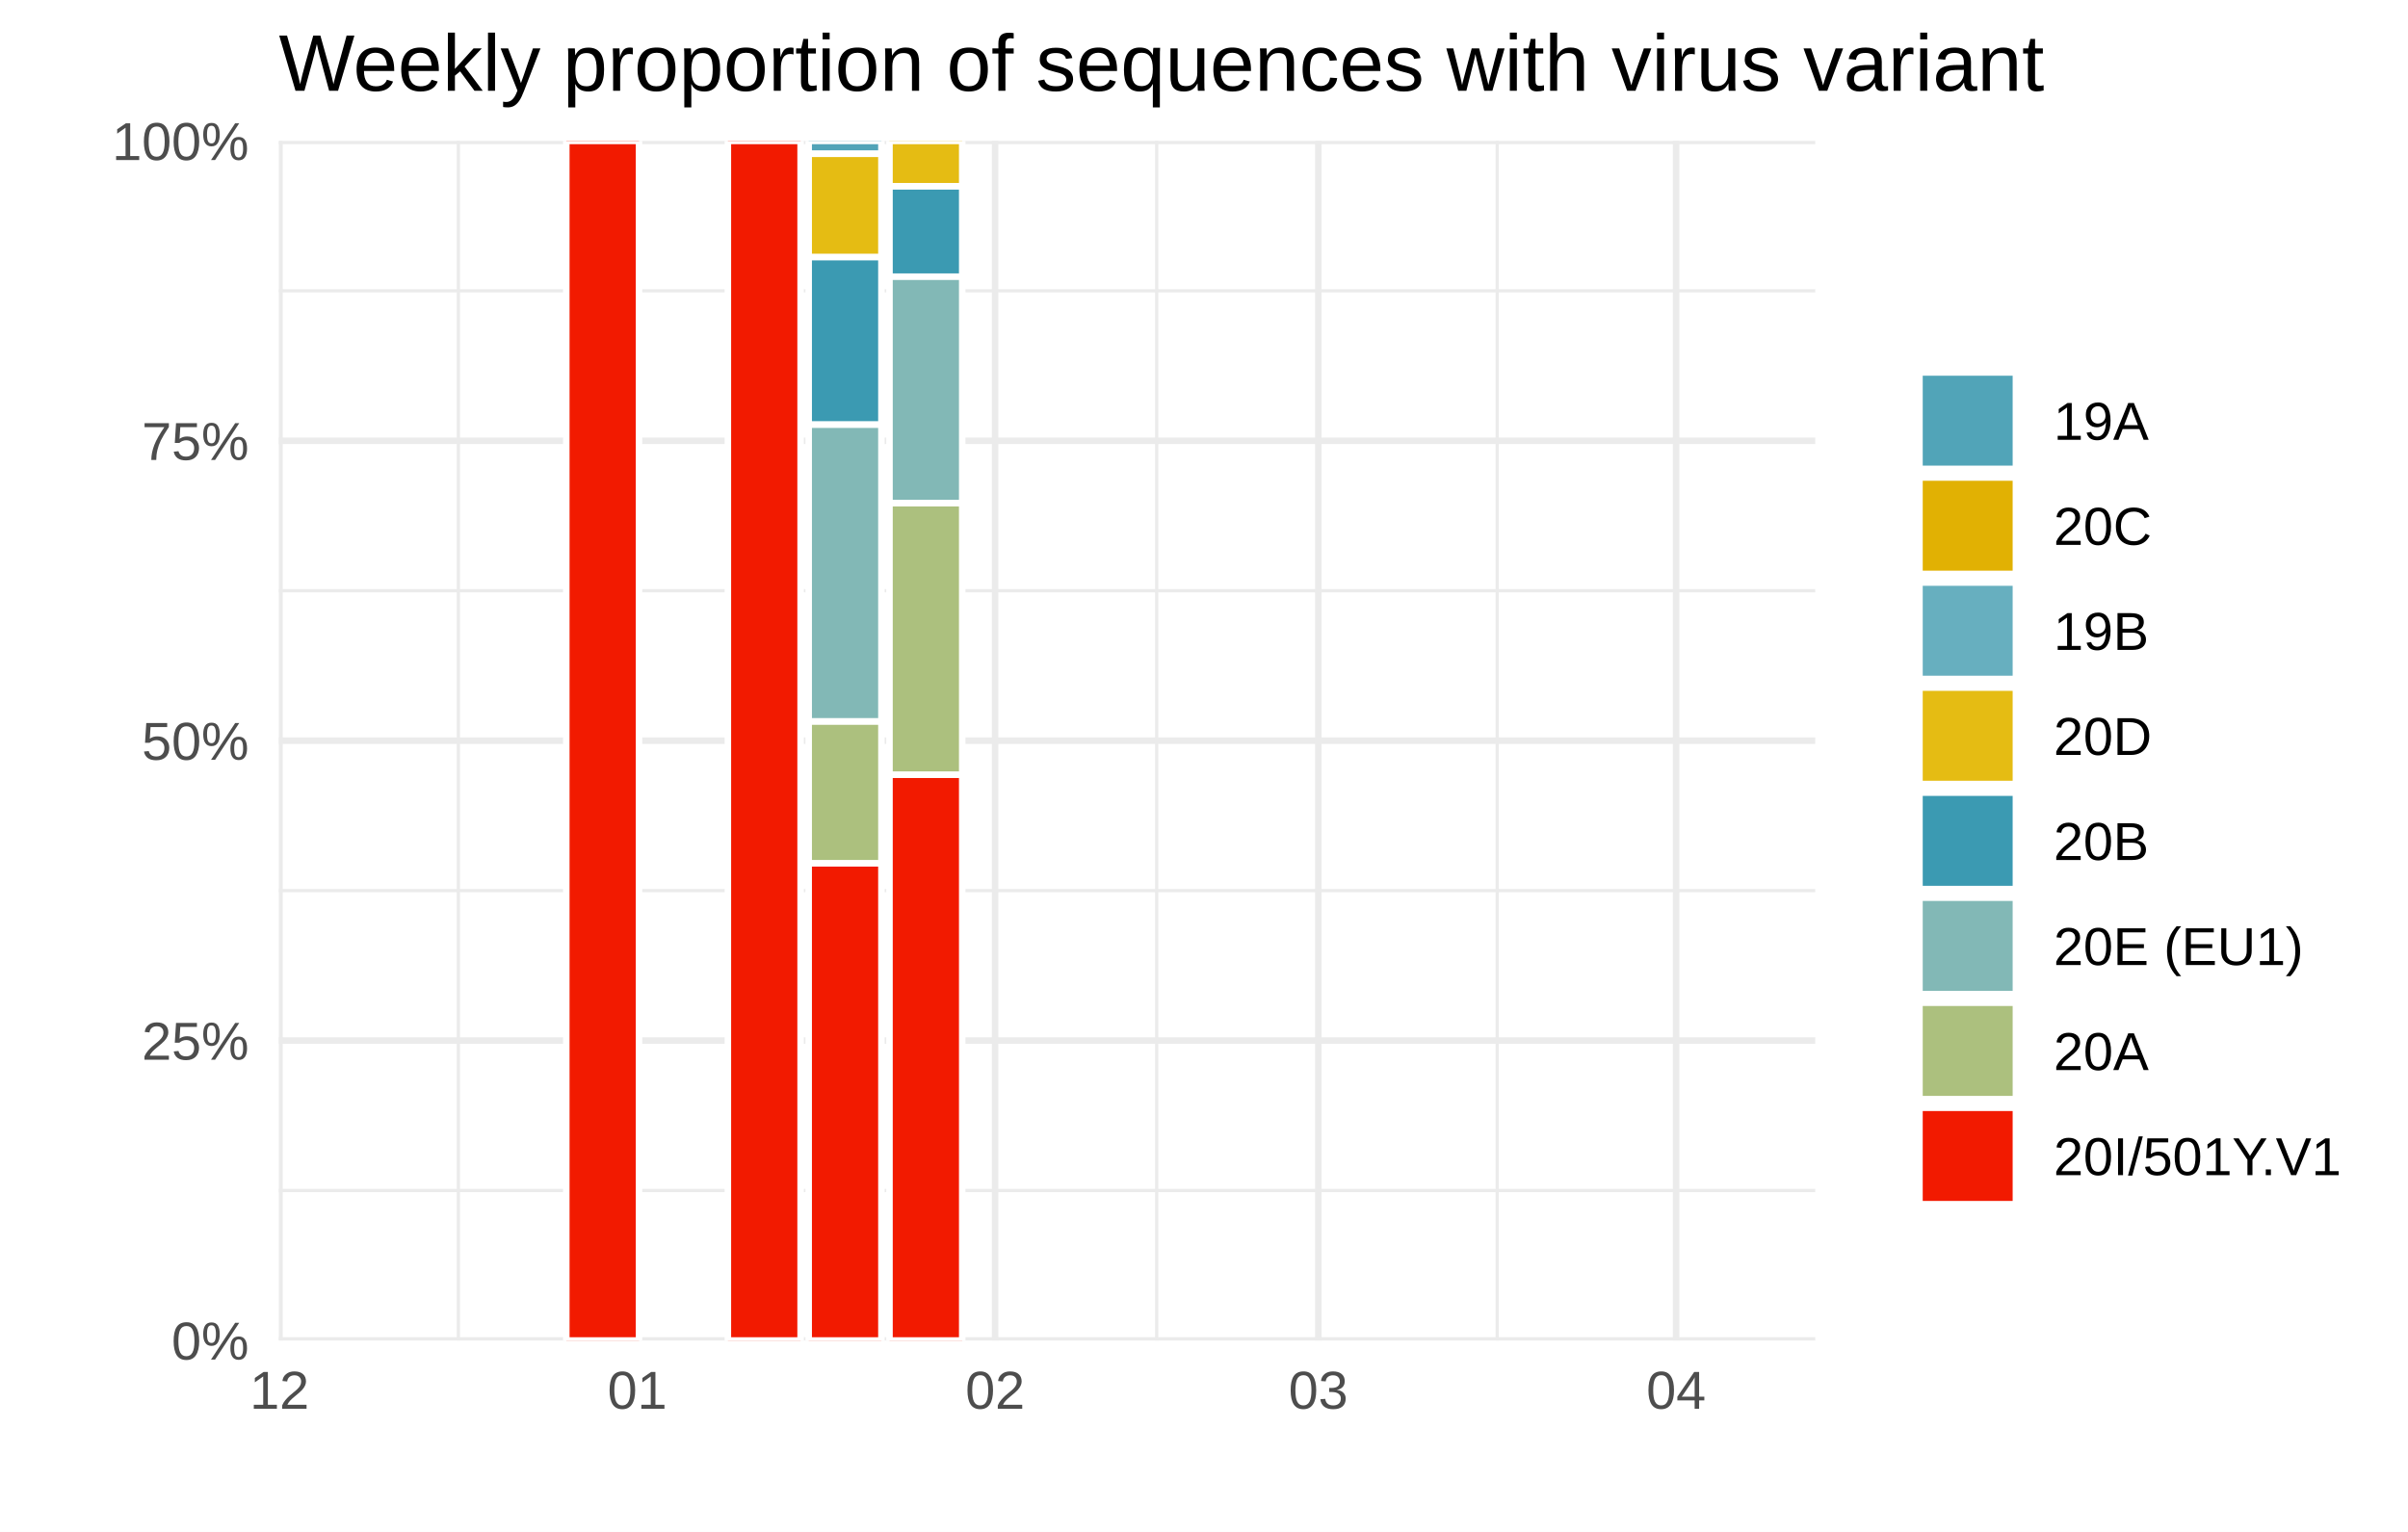
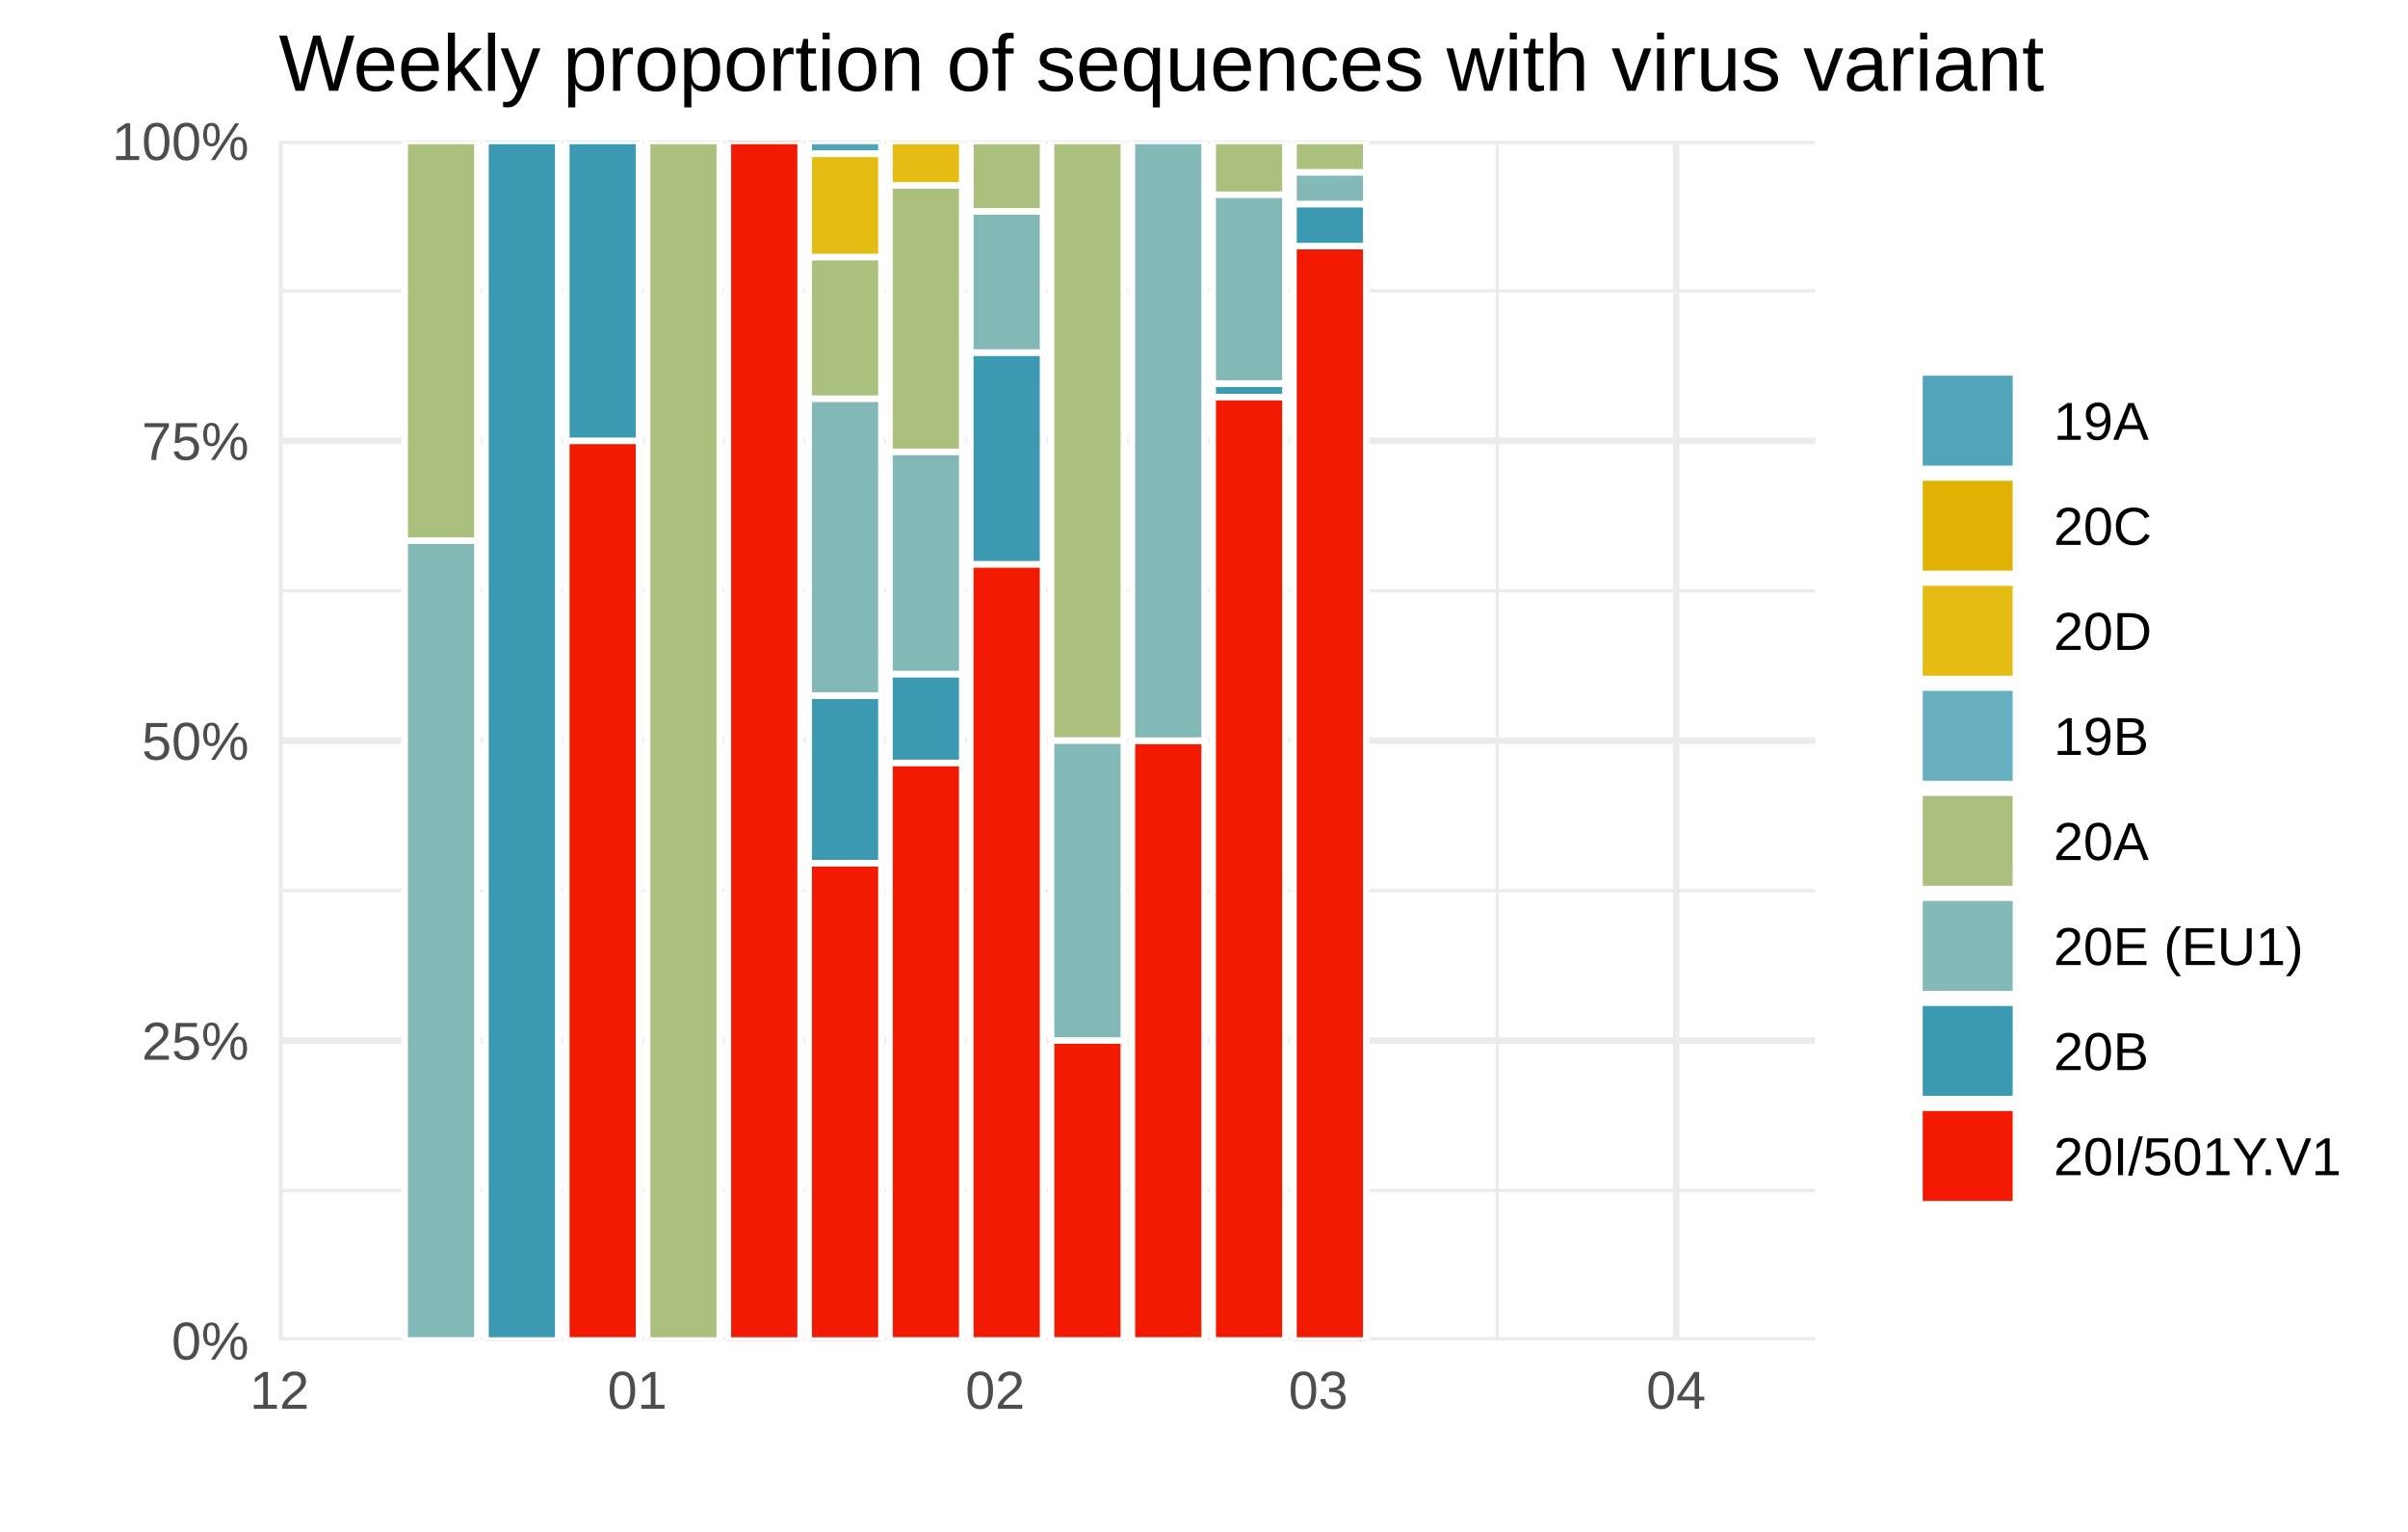
<svg xmlns="http://www.w3.org/2000/svg" class="svglite" width="396.00pt" height="252.00pt" viewBox="0 0 396.00 252.00">
  <defs>
    <style type="text/css">
    .svglite line, .svglite polyline, .svglite polygon, .svglite path, .svglite rect, .svglite circle {
      fill: none;
      stroke: #000000;
      stroke-linecap: round;
      stroke-linejoin: round;
      stroke-miterlimit: 10.00;
    }
  </style>
  </defs>
  <rect width="100%" height="100%" style="stroke: none; fill: #FFFFFF;" />
  <defs>
    <clipPath id="cpMC4wMHwzOTYuMDB8MC4wMHwyNTIuMDA=">
      <rect x="0.00" y="0.00" width="396.00" height="252.00" />
    </clipPath>
  </defs>
  <g clip-path="url(#cpMC4wMHwzOTYuMDB8MC4wMHwyNTIuMDA=)">
</g>
  <defs>
    <clipPath id="cpNDUuODZ8Mjk4LjUyfDIzLjE4fDIyMC41MA==">
      <rect x="45.86" y="23.18" width="252.66" height="197.33" />
    </clipPath>
  </defs>
  <g clip-path="url(#cpNDUuODZ8Mjk4LjUyfDIzLjE4fDIyMC41MA==)">
    <polyline points="45.86,195.84 298.52,195.84 " style="stroke-width: 0.53; stroke: #EBEBEB; stroke-linecap: butt;" />
    <polyline points="45.86,146.51 298.52,146.51 " style="stroke-width: 0.53; stroke: #EBEBEB; stroke-linecap: butt;" />
    <polyline points="45.86,97.17 298.52,97.17 " style="stroke-width: 0.53; stroke: #EBEBEB; stroke-linecap: butt;" />
    <polyline points="45.86,47.84 298.52,47.84 " style="stroke-width: 0.53; stroke: #EBEBEB; stroke-linecap: butt;" />
    <polyline points="75.38,220.50 75.38,23.18 " style="stroke-width: 0.53; stroke: #EBEBEB; stroke-linecap: butt;" />
    <polyline points="134.22,220.50 134.22,23.18 " style="stroke-width: 0.53; stroke: #EBEBEB; stroke-linecap: butt;" />
    <polyline points="190.22,220.50 190.22,23.18 " style="stroke-width: 0.53; stroke: #EBEBEB; stroke-linecap: butt;" />
    <polyline points="246.22,220.50 246.22,23.18 " style="stroke-width: 0.53; stroke: #EBEBEB; stroke-linecap: butt;" />
    <polyline points="45.86,220.50 298.52,220.50 " style="stroke-width: 1.07; stroke: #EBEBEB; stroke-linecap: butt;" />
    <polyline points="45.86,171.17 298.52,171.17 " style="stroke-width: 1.07; stroke: #EBEBEB; stroke-linecap: butt;" />
    <polyline points="45.86,121.84 298.52,121.84 " style="stroke-width: 1.07; stroke: #EBEBEB; stroke-linecap: butt;" />
    <polyline points="45.86,72.51 298.52,72.51 " style="stroke-width: 1.07; stroke: #EBEBEB; stroke-linecap: butt;" />
    <polyline points="45.86,23.18 298.52,23.18 " style="stroke-width: 1.07; stroke: #EBEBEB; stroke-linecap: butt;" />
    <polyline points="45.96,220.50 45.96,23.18 " style="stroke-width: 1.07; stroke: #EBEBEB; stroke-linecap: butt;" />
    <polyline points="104.80,220.50 104.80,23.18 " style="stroke-width: 1.07; stroke: #EBEBEB; stroke-linecap: butt;" />
    <polyline points="163.65,220.50 163.65,23.18 " style="stroke-width: 1.07; stroke: #EBEBEB; stroke-linecap: butt;" />
    <polyline points="216.80,220.50 216.80,23.18 " style="stroke-width: 1.07; stroke: #EBEBEB; stroke-linecap: butt;" />
    <polyline points="275.64,220.50 275.64,23.18 " style="stroke-width: 1.07; stroke: #EBEBEB; stroke-linecap: butt;" />
-     <rect x="93.13" y="23.18" width="11.96" height="0.00" style="stroke-width: 1.07; stroke: #FFFFFF; stroke-linecap: square; stroke-linejoin: miter; fill: #3B9AB2;" />
-     <rect x="119.70" y="23.18" width="11.96" height="0.00" style="stroke-width: 1.07; stroke: #FFFFFF; stroke-linecap: square; stroke-linejoin: miter; fill: #3B9AB2;" />
-     <rect x="132.99" y="42.27" width="11.96" height="27.58" style="stroke-width: 1.07; stroke: #FFFFFF; stroke-linecap: square; stroke-linejoin: miter; fill: #3B9AB2;" />
-     <rect x="146.28" y="30.62" width="11.96" height="14.89" style="stroke-width: 1.07; stroke: #FFFFFF; stroke-linecap: square; stroke-linejoin: miter; fill: #3B9AB2;" />
-     <rect x="93.13" y="23.18" width="11.96" height="197.33" style="stroke-width: 1.07; stroke: #FFFFFF; stroke-linecap: square; stroke-linejoin: miter; fill: #F21A00;" />
+     <rect x="66.55" y="220.50" width="11.96" height="0.00" style="stroke-width: 1.07; stroke: #FFFFFF; stroke-linecap: square; stroke-linejoin: miter; fill: #F21A00;" />
+     <rect x="79.84" y="220.50" width="11.96" height="0.00" style="stroke-width: 1.07; stroke: #FFFFFF; stroke-linecap: square; stroke-linejoin: miter; fill: #F21A00;" />
+     <rect x="93.13" y="72.51" width="11.96" height="147.99" style="stroke-width: 1.07; stroke: #FFFFFF; stroke-linecap: square; stroke-linejoin: miter; fill: #F21A00;" />
+     <rect x="106.41" y="220.50" width="11.96" height="0.00" style="stroke-width: 1.07; stroke: #FFFFFF; stroke-linecap: square; stroke-linejoin: miter; fill: #F21A00;" />
    <rect x="119.70" y="23.18" width="11.96" height="197.33" style="stroke-width: 1.07; stroke: #FFFFFF; stroke-linecap: square; stroke-linejoin: miter; fill: #F21A00;" />
    <rect x="132.99" y="142.00" width="11.96" height="78.51" style="stroke-width: 1.07; stroke: #FFFFFF; stroke-linecap: square; stroke-linejoin: miter; fill: #F21A00;" />
-     <rect x="146.28" y="127.43" width="11.96" height="93.08" style="stroke-width: 1.07; stroke: #FFFFFF; stroke-linecap: square; stroke-linejoin: miter; fill: #F21A00;" />
+     <rect x="146.28" y="125.49" width="11.96" height="95.01" style="stroke-width: 1.07; stroke: #FFFFFF; stroke-linecap: square; stroke-linejoin: miter; fill: #F21A00;" />
+     <rect x="159.57" y="92.82" width="11.96" height="127.68" style="stroke-width: 1.07; stroke: #FFFFFF; stroke-linecap: square; stroke-linejoin: miter; fill: #F21A00;" />
+     <rect x="172.85" y="171.17" width="11.96" height="49.33" style="stroke-width: 1.07; stroke: #FFFFFF; stroke-linecap: square; stroke-linejoin: miter; fill: #F21A00;" />
+     <rect x="186.14" y="121.84" width="11.96" height="98.66" style="stroke-width: 1.07; stroke: #FFFFFF; stroke-linecap: square; stroke-linejoin: miter; fill: #F21A00;" />
+     <rect x="199.43" y="65.30" width="11.96" height="155.20" style="stroke-width: 1.07; stroke: #FFFFFF; stroke-linecap: square; stroke-linejoin: miter; fill: #F21A00;" />
+     <rect x="212.72" y="40.49" width="11.96" height="180.02" style="stroke-width: 1.07; stroke: #FFFFFF; stroke-linecap: square; stroke-linejoin: miter; fill: #F21A00;" />
+     <rect x="66.55" y="220.50" width="11.96" height="0.00" style="stroke-width: 1.07; stroke: #FFFFFF; stroke-linecap: square; stroke-linejoin: miter; fill: #3B9AB2;" />
+     <rect x="79.84" y="23.18" width="11.96" height="197.33" style="stroke-width: 1.07; stroke: #FFFFFF; stroke-linecap: square; stroke-linejoin: miter; fill: #3B9AB2;" />
+     <rect x="93.13" y="23.18" width="11.96" height="49.33" style="stroke-width: 1.07; stroke: #FFFFFF; stroke-linecap: square; stroke-linejoin: miter; fill: #3B9AB2;" />
+     <rect x="106.41" y="220.50" width="11.96" height="0.00" style="stroke-width: 1.07; stroke: #FFFFFF; stroke-linecap: square; stroke-linejoin: miter; fill: #3B9AB2;" />
+     <rect x="119.70" y="23.18" width="11.96" height="0.00" style="stroke-width: 1.07; stroke: #FFFFFF; stroke-linecap: square; stroke-linejoin: miter; fill: #3B9AB2;" />
+     <rect x="132.99" y="114.41" width="11.96" height="27.58" style="stroke-width: 1.07; stroke: #FFFFFF; stroke-linecap: square; stroke-linejoin: miter; fill: #3B9AB2;" />
+     <rect x="146.28" y="110.88" width="11.96" height="14.62" style="stroke-width: 1.07; stroke: #FFFFFF; stroke-linecap: square; stroke-linejoin: miter; fill: #3B9AB2;" />
+     <rect x="159.57" y="58.00" width="11.96" height="34.82" style="stroke-width: 1.07; stroke: #FFFFFF; stroke-linecap: square; stroke-linejoin: miter; fill: #3B9AB2;" />
+     <rect x="172.85" y="171.17" width="11.96" height="0.00" style="stroke-width: 1.07; stroke: #FFFFFF; stroke-linecap: square; stroke-linejoin: miter; fill: #3B9AB2;" />
+     <rect x="186.14" y="121.84" width="11.96" height="0.00" style="stroke-width: 1.07; stroke: #FFFFFF; stroke-linecap: square; stroke-linejoin: miter; fill: #3B9AB2;" />
+     <rect x="199.43" y="63.09" width="11.96" height="2.22" style="stroke-width: 1.07; stroke: #FFFFFF; stroke-linecap: square; stroke-linejoin: miter; fill: #3B9AB2;" />
+     <rect x="212.72" y="33.56" width="11.96" height="6.92" style="stroke-width: 1.07; stroke: #FFFFFF; stroke-linecap: square; stroke-linejoin: miter; fill: #3B9AB2;" />
+     <rect x="66.55" y="23.18" width="11.96" height="65.78" style="stroke-width: 1.07; stroke: #FFFFFF; stroke-linecap: square; stroke-linejoin: miter; fill: #ACC07E;" />
+     <rect x="79.84" y="23.18" width="11.96" height="0.00" style="stroke-width: 1.07; stroke: #FFFFFF; stroke-linecap: square; stroke-linejoin: miter; fill: #ACC07E;" />
    <rect x="93.13" y="23.18" width="11.96" height="0.00" style="stroke-width: 1.07; stroke: #FFFFFF; stroke-linecap: square; stroke-linejoin: miter; fill: #ACC07E;" />
+     <rect x="106.41" y="23.18" width="11.96" height="197.33" style="stroke-width: 1.07; stroke: #FFFFFF; stroke-linecap: square; stroke-linejoin: miter; fill: #ACC07E;" />
    <rect x="119.70" y="23.18" width="11.96" height="0.00" style="stroke-width: 1.07; stroke: #FFFFFF; stroke-linecap: square; stroke-linejoin: miter; fill: #ACC07E;" />
-     <rect x="132.99" y="118.66" width="11.96" height="23.34" style="stroke-width: 1.07; stroke: #FFFFFF; stroke-linecap: square; stroke-linejoin: miter; fill: #ACC07E;" />
-     <rect x="146.28" y="82.75" width="11.96" height="44.68" style="stroke-width: 1.07; stroke: #FFFFFF; stroke-linecap: square; stroke-linejoin: miter; fill: #ACC07E;" />
+     <rect x="132.99" y="42.27" width="11.96" height="23.34" style="stroke-width: 1.07; stroke: #FFFFFF; stroke-linecap: square; stroke-linejoin: miter; fill: #ACC07E;" />
+     <rect x="146.28" y="30.49" width="11.96" height="43.85" style="stroke-width: 1.07; stroke: #FFFFFF; stroke-linecap: square; stroke-linejoin: miter; fill: #ACC07E;" />
+     <rect x="159.57" y="23.18" width="11.96" height="11.61" style="stroke-width: 1.07; stroke: #FFFFFF; stroke-linecap: square; stroke-linejoin: miter; fill: #ACC07E;" />
+     <rect x="172.85" y="23.18" width="11.96" height="98.66" style="stroke-width: 1.07; stroke: #FFFFFF; stroke-linecap: square; stroke-linejoin: miter; fill: #ACC07E;" />
+     <rect x="186.14" y="23.18" width="11.96" height="0.00" style="stroke-width: 1.07; stroke: #FFFFFF; stroke-linecap: square; stroke-linejoin: miter; fill: #ACC07E;" />
+     <rect x="199.43" y="23.18" width="11.96" height="8.87" style="stroke-width: 1.07; stroke: #FFFFFF; stroke-linecap: square; stroke-linejoin: miter; fill: #ACC07E;" />
+     <rect x="212.72" y="23.18" width="11.96" height="5.19" style="stroke-width: 1.07; stroke: #FFFFFF; stroke-linecap: square; stroke-linejoin: miter; fill: #ACC07E;" />
+     <rect x="66.55" y="88.95" width="11.96" height="131.55" style="stroke-width: 1.07; stroke: #FFFFFF; stroke-linecap: square; stroke-linejoin: miter; fill: #82B8B6;" />
+     <rect x="79.84" y="23.18" width="11.96" height="0.00" style="stroke-width: 1.07; stroke: #FFFFFF; stroke-linecap: square; stroke-linejoin: miter; fill: #82B8B6;" />
    <rect x="93.13" y="23.18" width="11.96" height="0.00" style="stroke-width: 1.07; stroke: #FFFFFF; stroke-linecap: square; stroke-linejoin: miter; fill: #82B8B6;" />
+     <rect x="106.41" y="220.50" width="11.96" height="0.00" style="stroke-width: 1.07; stroke: #FFFFFF; stroke-linecap: square; stroke-linejoin: miter; fill: #82B8B6;" />
    <rect x="119.70" y="23.18" width="11.96" height="0.00" style="stroke-width: 1.07; stroke: #FFFFFF; stroke-linecap: square; stroke-linejoin: miter; fill: #82B8B6;" />
-     <rect x="132.99" y="69.86" width="11.96" height="48.80" style="stroke-width: 1.07; stroke: #FFFFFF; stroke-linecap: square; stroke-linejoin: miter; fill: #82B8B6;" />
-     <rect x="146.28" y="45.52" width="11.96" height="37.23" style="stroke-width: 1.07; stroke: #FFFFFF; stroke-linecap: square; stroke-linejoin: miter; fill: #82B8B6;" />
+     <rect x="132.99" y="65.61" width="11.96" height="48.80" style="stroke-width: 1.07; stroke: #FFFFFF; stroke-linecap: square; stroke-linejoin: miter; fill: #82B8B6;" />
+     <rect x="146.28" y="74.34" width="11.96" height="36.54" style="stroke-width: 1.07; stroke: #FFFFFF; stroke-linecap: square; stroke-linejoin: miter; fill: #82B8B6;" />
+     <rect x="159.57" y="34.78" width="11.96" height="23.21" style="stroke-width: 1.07; stroke: #FFFFFF; stroke-linecap: square; stroke-linejoin: miter; fill: #82B8B6;" />
+     <rect x="172.85" y="121.84" width="11.96" height="49.33" style="stroke-width: 1.07; stroke: #FFFFFF; stroke-linecap: square; stroke-linejoin: miter; fill: #82B8B6;" />
+     <rect x="186.14" y="23.18" width="11.96" height="98.66" style="stroke-width: 1.07; stroke: #FFFFFF; stroke-linecap: square; stroke-linejoin: miter; fill: #82B8B6;" />
+     <rect x="199.43" y="32.05" width="11.96" height="31.04" style="stroke-width: 1.07; stroke: #FFFFFF; stroke-linecap: square; stroke-linejoin: miter; fill: #82B8B6;" />
+     <rect x="212.72" y="28.37" width="11.96" height="5.19" style="stroke-width: 1.07; stroke: #FFFFFF; stroke-linecap: square; stroke-linejoin: miter; fill: #82B8B6;" />
+     <rect x="66.55" y="23.18" width="11.96" height="0.00" style="stroke-width: 1.07; stroke: #FFFFFF; stroke-linecap: square; stroke-linejoin: miter; fill: #51A4B8;" />
+     <rect x="79.84" y="23.18" width="11.96" height="0.00" style="stroke-width: 1.07; stroke: #FFFFFF; stroke-linecap: square; stroke-linejoin: miter; fill: #51A4B8;" />
    <rect x="93.13" y="23.18" width="11.96" height="0.00" style="stroke-width: 1.07; stroke: #FFFFFF; stroke-linecap: square; stroke-linejoin: miter; fill: #51A4B8;" />
+     <rect x="106.41" y="23.18" width="11.96" height="0.00" style="stroke-width: 1.07; stroke: #FFFFFF; stroke-linecap: square; stroke-linejoin: miter; fill: #51A4B8;" />
    <rect x="119.70" y="23.18" width="11.96" height="0.00" style="stroke-width: 1.07; stroke: #FFFFFF; stroke-linecap: square; stroke-linejoin: miter; fill: #51A4B8;" />
    <rect x="132.99" y="23.18" width="11.96" height="2.12" style="stroke-width: 1.07; stroke: #FFFFFF; stroke-linecap: square; stroke-linejoin: miter; fill: #51A4B8;" />
    <rect x="146.28" y="23.18" width="11.96" height="0.00" style="stroke-width: 1.07; stroke: #FFFFFF; stroke-linecap: square; stroke-linejoin: miter; fill: #51A4B8;" />
+     <rect x="159.57" y="23.18" width="11.96" height="0.00" style="stroke-width: 1.07; stroke: #FFFFFF; stroke-linecap: square; stroke-linejoin: miter; fill: #51A4B8;" />
+     <rect x="172.85" y="23.18" width="11.96" height="0.00" style="stroke-width: 1.07; stroke: #FFFFFF; stroke-linecap: square; stroke-linejoin: miter; fill: #51A4B8;" />
+     <rect x="186.14" y="23.18" width="11.96" height="0.00" style="stroke-width: 1.07; stroke: #FFFFFF; stroke-linecap: square; stroke-linejoin: miter; fill: #51A4B8;" />
+     <rect x="199.43" y="23.18" width="11.96" height="0.00" style="stroke-width: 1.07; stroke: #FFFFFF; stroke-linecap: square; stroke-linejoin: miter; fill: #51A4B8;" />
+     <rect x="212.72" y="23.18" width="11.96" height="0.00" style="stroke-width: 1.07; stroke: #FFFFFF; stroke-linecap: square; stroke-linejoin: miter; fill: #51A4B8;" />
+     <rect x="66.55" y="23.18" width="11.96" height="0.00" style="stroke-width: 1.07; stroke: #FFFFFF; stroke-linecap: square; stroke-linejoin: miter; fill: #E1B103;" />
+     <rect x="79.84" y="23.18" width="11.96" height="0.00" style="stroke-width: 1.07; stroke: #FFFFFF; stroke-linecap: square; stroke-linejoin: miter; fill: #E1B103;" />
    <rect x="93.13" y="23.18" width="11.96" height="0.00" style="stroke-width: 1.07; stroke: #FFFFFF; stroke-linecap: square; stroke-linejoin: miter; fill: #E1B103;" />
+     <rect x="106.41" y="23.18" width="11.96" height="0.00" style="stroke-width: 1.07; stroke: #FFFFFF; stroke-linecap: square; stroke-linejoin: miter; fill: #E1B103;" />
    <rect x="119.70" y="23.18" width="11.96" height="0.00" style="stroke-width: 1.07; stroke: #FFFFFF; stroke-linecap: square; stroke-linejoin: miter; fill: #E1B103;" />
    <rect x="132.99" y="25.30" width="11.96" height="0.00" style="stroke-width: 1.07; stroke: #FFFFFF; stroke-linecap: square; stroke-linejoin: miter; fill: #E1B103;" />
    <rect x="146.28" y="23.18" width="11.96" height="0.00" style="stroke-width: 1.07; stroke: #FFFFFF; stroke-linecap: square; stroke-linejoin: miter; fill: #E1B103;" />
+     <rect x="159.57" y="23.18" width="11.96" height="0.00" style="stroke-width: 1.07; stroke: #FFFFFF; stroke-linecap: square; stroke-linejoin: miter; fill: #E1B103;" />
+     <rect x="172.85" y="23.18" width="11.96" height="0.00" style="stroke-width: 1.07; stroke: #FFFFFF; stroke-linecap: square; stroke-linejoin: miter; fill: #E1B103;" />
+     <rect x="186.14" y="23.18" width="11.96" height="0.00" style="stroke-width: 1.07; stroke: #FFFFFF; stroke-linecap: square; stroke-linejoin: miter; fill: #E1B103;" />
+     <rect x="199.43" y="23.18" width="11.96" height="0.00" style="stroke-width: 1.07; stroke: #FFFFFF; stroke-linecap: square; stroke-linejoin: miter; fill: #E1B103;" />
+     <rect x="212.72" y="23.18" width="11.96" height="0.00" style="stroke-width: 1.07; stroke: #FFFFFF; stroke-linecap: square; stroke-linejoin: miter; fill: #E1B103;" />
+     <rect x="66.55" y="23.18" width="11.96" height="0.00" style="stroke-width: 1.07; stroke: #FFFFFF; stroke-linecap: square; stroke-linejoin: miter; fill: #E5BC13;" />
+     <rect x="79.84" y="23.18" width="11.96" height="0.00" style="stroke-width: 1.07; stroke: #FFFFFF; stroke-linecap: square; stroke-linejoin: miter; fill: #E5BC13;" />
    <rect x="93.13" y="23.18" width="11.96" height="0.00" style="stroke-width: 1.07; stroke: #FFFFFF; stroke-linecap: square; stroke-linejoin: miter; fill: #E5BC13;" />
+     <rect x="106.41" y="23.18" width="11.96" height="0.00" style="stroke-width: 1.07; stroke: #FFFFFF; stroke-linecap: square; stroke-linejoin: miter; fill: #E5BC13;" />
    <rect x="119.70" y="23.18" width="11.96" height="0.00" style="stroke-width: 1.07; stroke: #FFFFFF; stroke-linecap: square; stroke-linejoin: miter; fill: #E5BC13;" />
    <rect x="132.99" y="25.30" width="11.96" height="16.97" style="stroke-width: 1.07; stroke: #FFFFFF; stroke-linecap: square; stroke-linejoin: miter; fill: #E5BC13;" />
-     <rect x="146.28" y="23.18" width="11.96" height="7.45" style="stroke-width: 1.07; stroke: #FFFFFF; stroke-linecap: square; stroke-linejoin: miter; fill: #E5BC13;" />
+     <rect x="146.28" y="23.18" width="11.96" height="7.31" style="stroke-width: 1.07; stroke: #FFFFFF; stroke-linecap: square; stroke-linejoin: miter; fill: #E5BC13;" />
+     <rect x="159.57" y="23.18" width="11.96" height="0.00" style="stroke-width: 1.07; stroke: #FFFFFF; stroke-linecap: square; stroke-linejoin: miter; fill: #E5BC13;" />
+     <rect x="172.85" y="23.18" width="11.96" height="0.00" style="stroke-width: 1.07; stroke: #FFFFFF; stroke-linecap: square; stroke-linejoin: miter; fill: #E5BC13;" />
+     <rect x="186.14" y="23.18" width="11.96" height="0.00" style="stroke-width: 1.07; stroke: #FFFFFF; stroke-linecap: square; stroke-linejoin: miter; fill: #E5BC13;" />
+     <rect x="199.43" y="23.18" width="11.96" height="0.00" style="stroke-width: 1.07; stroke: #FFFFFF; stroke-linecap: square; stroke-linejoin: miter; fill: #E5BC13;" />
+     <rect x="212.72" y="23.18" width="11.96" height="0.00" style="stroke-width: 1.07; stroke: #FFFFFF; stroke-linecap: square; stroke-linejoin: miter; fill: #E5BC13;" />
+     <rect x="66.55" y="23.18" width="11.96" height="0.00" style="stroke-width: 1.07; stroke: #FFFFFF; stroke-linecap: square; stroke-linejoin: miter; fill: #67AFBF;" />
+     <rect x="79.84" y="23.18" width="11.96" height="0.00" style="stroke-width: 1.07; stroke: #FFFFFF; stroke-linecap: square; stroke-linejoin: miter; fill: #67AFBF;" />
    <rect x="93.13" y="23.18" width="11.96" height="0.00" style="stroke-width: 1.07; stroke: #FFFFFF; stroke-linecap: square; stroke-linejoin: miter; fill: #67AFBF;" />
+     <rect x="106.41" y="23.18" width="11.96" height="0.00" style="stroke-width: 1.07; stroke: #FFFFFF; stroke-linecap: square; stroke-linejoin: miter; fill: #67AFBF;" />
    <rect x="119.70" y="23.18" width="11.96" height="0.00" style="stroke-width: 1.07; stroke: #FFFFFF; stroke-linecap: square; stroke-linejoin: miter; fill: #67AFBF;" />
-     <rect x="132.99" y="25.30" width="11.96" height="0.00" style="stroke-width: 1.07; stroke: #FFFFFF; stroke-linecap: square; stroke-linejoin: miter; fill: #67AFBF;" />
-     <rect x="146.28" y="23.18" width="11.96" height="0.00" style="stroke-width: 1.07; stroke: #FFFFFF; stroke-linecap: square; stroke-linejoin: miter; fill: #67AFBF;" />
+     <rect x="132.99" y="42.27" width="11.96" height="0.00" style="stroke-width: 1.07; stroke: #FFFFFF; stroke-linecap: square; stroke-linejoin: miter; fill: #67AFBF;" />
+     <rect x="146.28" y="30.49" width="11.96" height="0.00" style="stroke-width: 1.07; stroke: #FFFFFF; stroke-linecap: square; stroke-linejoin: miter; fill: #67AFBF;" />
+     <rect x="159.57" y="23.18" width="11.96" height="0.00" style="stroke-width: 1.07; stroke: #FFFFFF; stroke-linecap: square; stroke-linejoin: miter; fill: #67AFBF;" />
+     <rect x="172.85" y="23.18" width="11.96" height="0.00" style="stroke-width: 1.07; stroke: #FFFFFF; stroke-linecap: square; stroke-linejoin: miter; fill: #67AFBF;" />
+     <rect x="186.14" y="23.18" width="11.96" height="0.00" style="stroke-width: 1.07; stroke: #FFFFFF; stroke-linecap: square; stroke-linejoin: miter; fill: #67AFBF;" />
+     <rect x="199.43" y="23.18" width="11.96" height="0.00" style="stroke-width: 1.07; stroke: #FFFFFF; stroke-linecap: square; stroke-linejoin: miter; fill: #67AFBF;" />
+     <rect x="212.72" y="23.18" width="11.96" height="0.00" style="stroke-width: 1.07; stroke: #FFFFFF; stroke-linecap: square; stroke-linejoin: miter; fill: #67AFBF;" />
  </g>
  <g clip-path="url(#cpMC4wMHwzOTYuMDB8MC4wMHwyNTIuMDA=)">
    <text x="40.93" y="223.65" text-anchor="end" style="font-size: 8.80px; fill: #4D4D4D; font-family: Arial;" textLength="12.72px" lengthAdjust="spacingAndGlyphs">0%</text>
    <text x="40.93" y="174.32" text-anchor="end" style="font-size: 8.80px; fill: #4D4D4D; font-family: Arial;" textLength="17.62px" lengthAdjust="spacingAndGlyphs">25%</text>
    <text x="40.93" y="124.99" text-anchor="end" style="font-size: 8.80px; fill: #4D4D4D; font-family: Arial;" textLength="17.62px" lengthAdjust="spacingAndGlyphs">50%</text>
    <text x="40.93" y="75.66" text-anchor="end" style="font-size: 8.80px; fill: #4D4D4D; font-family: Arial;" textLength="17.62px" lengthAdjust="spacingAndGlyphs">75%</text>
    <text x="40.93" y="26.33" text-anchor="end" style="font-size: 8.80px; fill: #4D4D4D; font-family: Arial;" textLength="22.51px" lengthAdjust="spacingAndGlyphs">100%</text>
    <text x="45.96" y="231.74" text-anchor="middle" style="font-size: 8.80px; fill: #4D4D4D; font-family: Arial;" textLength="9.79px" lengthAdjust="spacingAndGlyphs">12</text>
    <text x="104.80" y="231.74" text-anchor="middle" style="font-size: 8.80px; fill: #4D4D4D; font-family: Arial;" textLength="9.79px" lengthAdjust="spacingAndGlyphs">01</text>
    <text x="163.65" y="231.74" text-anchor="middle" style="font-size: 8.80px; fill: #4D4D4D; font-family: Arial;" textLength="9.79px" lengthAdjust="spacingAndGlyphs">02</text>
    <text x="216.80" y="231.74" text-anchor="middle" style="font-size: 8.80px; fill: #4D4D4D; font-family: Arial;" textLength="9.79px" lengthAdjust="spacingAndGlyphs">03</text>
    <text x="275.64" y="231.74" text-anchor="middle" style="font-size: 8.80px; fill: #4D4D4D; font-family: Arial;" textLength="9.79px" lengthAdjust="spacingAndGlyphs">04</text>
    <rect x="315.66" y="61.27" width="15.86" height="15.86" style="stroke-width: 1.07; stroke: #FFFFFF; stroke-linecap: square; stroke-linejoin: miter; fill: #51A4B8;" />
    <rect x="315.66" y="78.55" width="15.86" height="15.86" style="stroke-width: 1.07; stroke: #FFFFFF; stroke-linecap: square; stroke-linejoin: miter; fill: #E1B103;" />
-     <rect x="315.66" y="95.83" width="15.86" height="15.86" style="stroke-width: 1.07; stroke: #FFFFFF; stroke-linecap: square; stroke-linejoin: miter; fill: #67AFBF;" />
-     <rect x="315.66" y="113.11" width="15.86" height="15.86" style="stroke-width: 1.07; stroke: #FFFFFF; stroke-linecap: square; stroke-linejoin: miter; fill: #E5BC13;" />
-     <rect x="315.66" y="130.39" width="15.86" height="15.86" style="stroke-width: 1.07; stroke: #FFFFFF; stroke-linecap: square; stroke-linejoin: miter; fill: #3B9AB2;" />
+     <rect x="315.66" y="95.83" width="15.86" height="15.86" style="stroke-width: 1.07; stroke: #FFFFFF; stroke-linecap: square; stroke-linejoin: miter; fill: #E5BC13;" />
+     <rect x="315.66" y="113.11" width="15.86" height="15.86" style="stroke-width: 1.07; stroke: #FFFFFF; stroke-linecap: square; stroke-linejoin: miter; fill: #67AFBF;" />
+     <rect x="315.66" y="130.39" width="15.86" height="15.86" style="stroke-width: 1.07; stroke: #FFFFFF; stroke-linecap: square; stroke-linejoin: miter; fill: #ACC07E;" />
    <rect x="315.66" y="147.67" width="15.86" height="15.86" style="stroke-width: 1.07; stroke: #FFFFFF; stroke-linecap: square; stroke-linejoin: miter; fill: #82B8B6;" />
-     <rect x="315.66" y="164.95" width="15.86" height="15.86" style="stroke-width: 1.07; stroke: #FFFFFF; stroke-linecap: square; stroke-linejoin: miter; fill: #ACC07E;" />
+     <rect x="315.66" y="164.95" width="15.86" height="15.86" style="stroke-width: 1.07; stroke: #FFFFFF; stroke-linecap: square; stroke-linejoin: miter; fill: #3B9AB2;" />
    <rect x="315.66" y="182.23" width="15.86" height="15.86" style="stroke-width: 1.07; stroke: #FFFFFF; stroke-linecap: square; stroke-linejoin: miter; fill: #F21A00;" />
    <text x="337.72" y="72.35" style="font-size: 8.80px; font-family: Arial;" textLength="15.66px" lengthAdjust="spacingAndGlyphs">19A</text>
    <text x="337.72" y="89.63" style="font-size: 8.80px; font-family: Arial;" textLength="16.14px" lengthAdjust="spacingAndGlyphs">20C</text>
-     <text x="337.72" y="106.91" style="font-size: 8.80px; font-family: Arial;" textLength="15.66px" lengthAdjust="spacingAndGlyphs">19B</text>
-     <text x="337.72" y="124.19" style="font-size: 8.80px; font-family: Arial;" textLength="16.14px" lengthAdjust="spacingAndGlyphs">20D</text>
-     <text x="337.72" y="141.47" style="font-size: 8.80px; font-family: Arial;" textLength="15.66px" lengthAdjust="spacingAndGlyphs">20B</text>
+     <text x="337.72" y="106.91" style="font-size: 8.80px; font-family: Arial;" textLength="16.14px" lengthAdjust="spacingAndGlyphs">20D</text>
+     <text x="337.72" y="124.19" style="font-size: 8.80px; font-family: Arial;" textLength="15.66px" lengthAdjust="spacingAndGlyphs">19B</text>
+     <text x="337.72" y="141.47" style="font-size: 8.80px; font-family: Arial;" textLength="15.66px" lengthAdjust="spacingAndGlyphs">20A</text>
    <text x="337.72" y="158.75" style="font-size: 8.80px; font-family: Arial;" textLength="41.08px" lengthAdjust="spacingAndGlyphs">20E (EU1)</text>
-     <text x="337.72" y="176.03" style="font-size: 8.80px; font-family: Arial;" textLength="15.66px" lengthAdjust="spacingAndGlyphs">20A</text>
+     <text x="337.72" y="176.03" style="font-size: 8.80px; font-family: Arial;" textLength="15.66px" lengthAdjust="spacingAndGlyphs">20B</text>
    <text x="337.72" y="193.31" style="font-size: 8.80px; font-family: Arial;" textLength="47.33px" lengthAdjust="spacingAndGlyphs">20I/501Y.V1</text>
    <text x="45.86" y="14.93" style="font-size: 13.20px; font-family: Arial;" textLength="290.10px" lengthAdjust="spacingAndGlyphs">Weekly proportion of sequences with virus variant</text>
  </g>
</svg>
